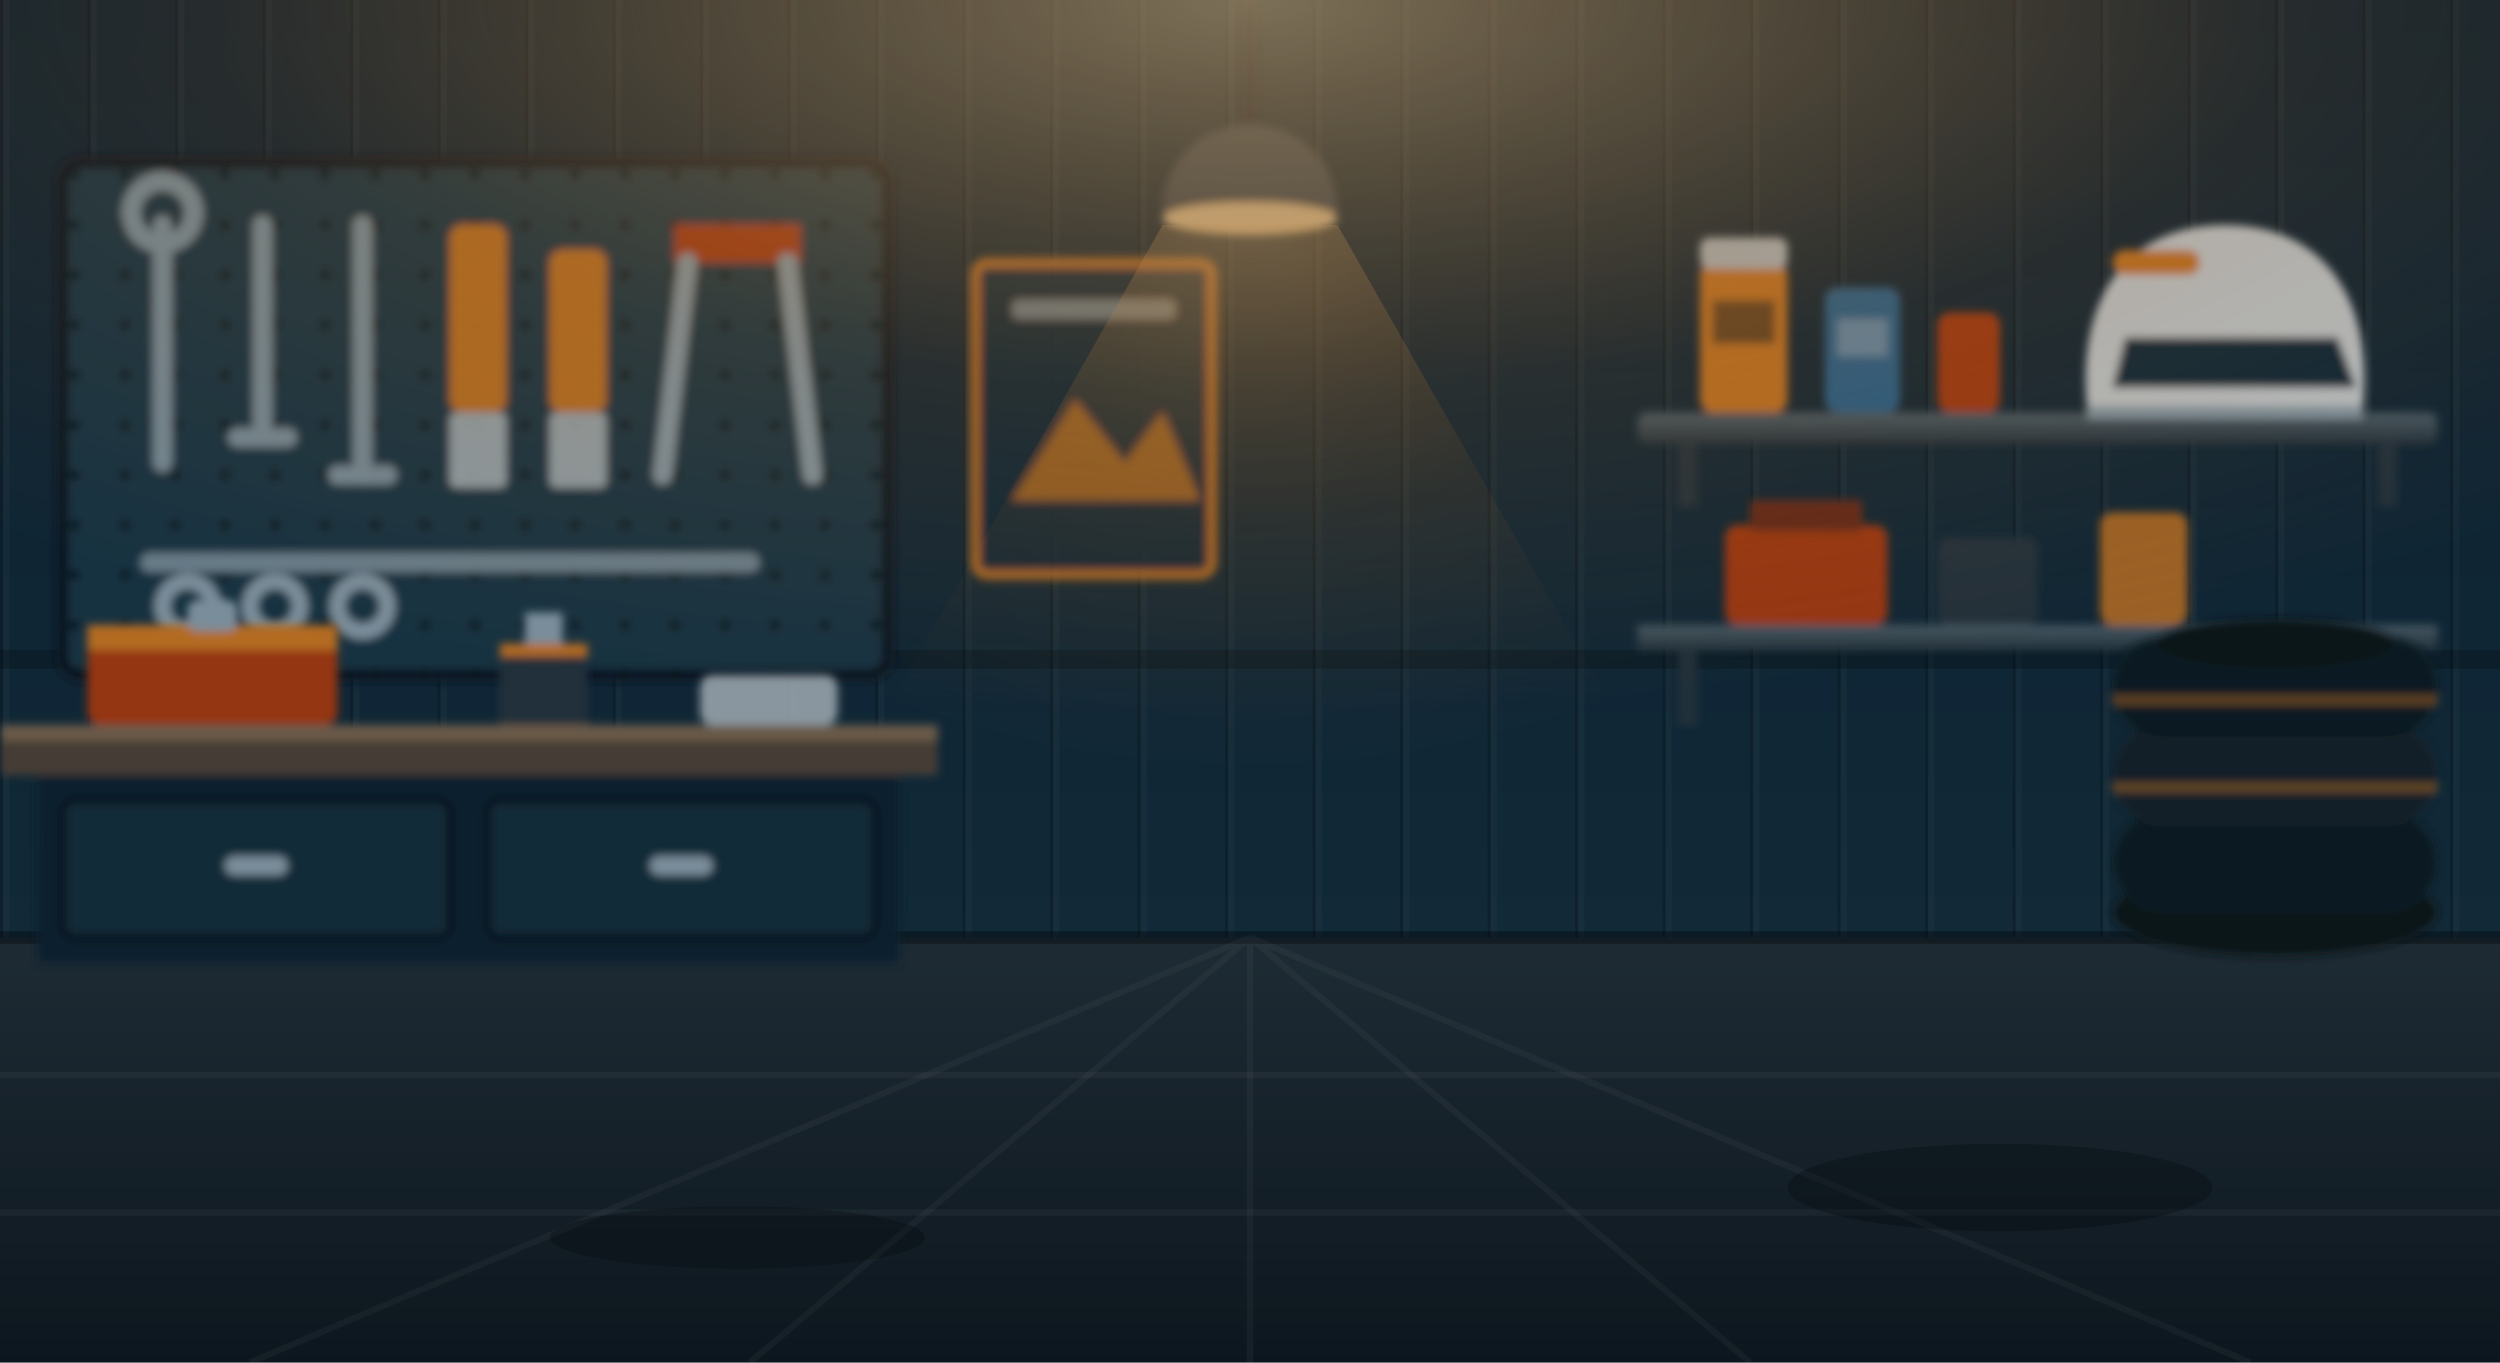
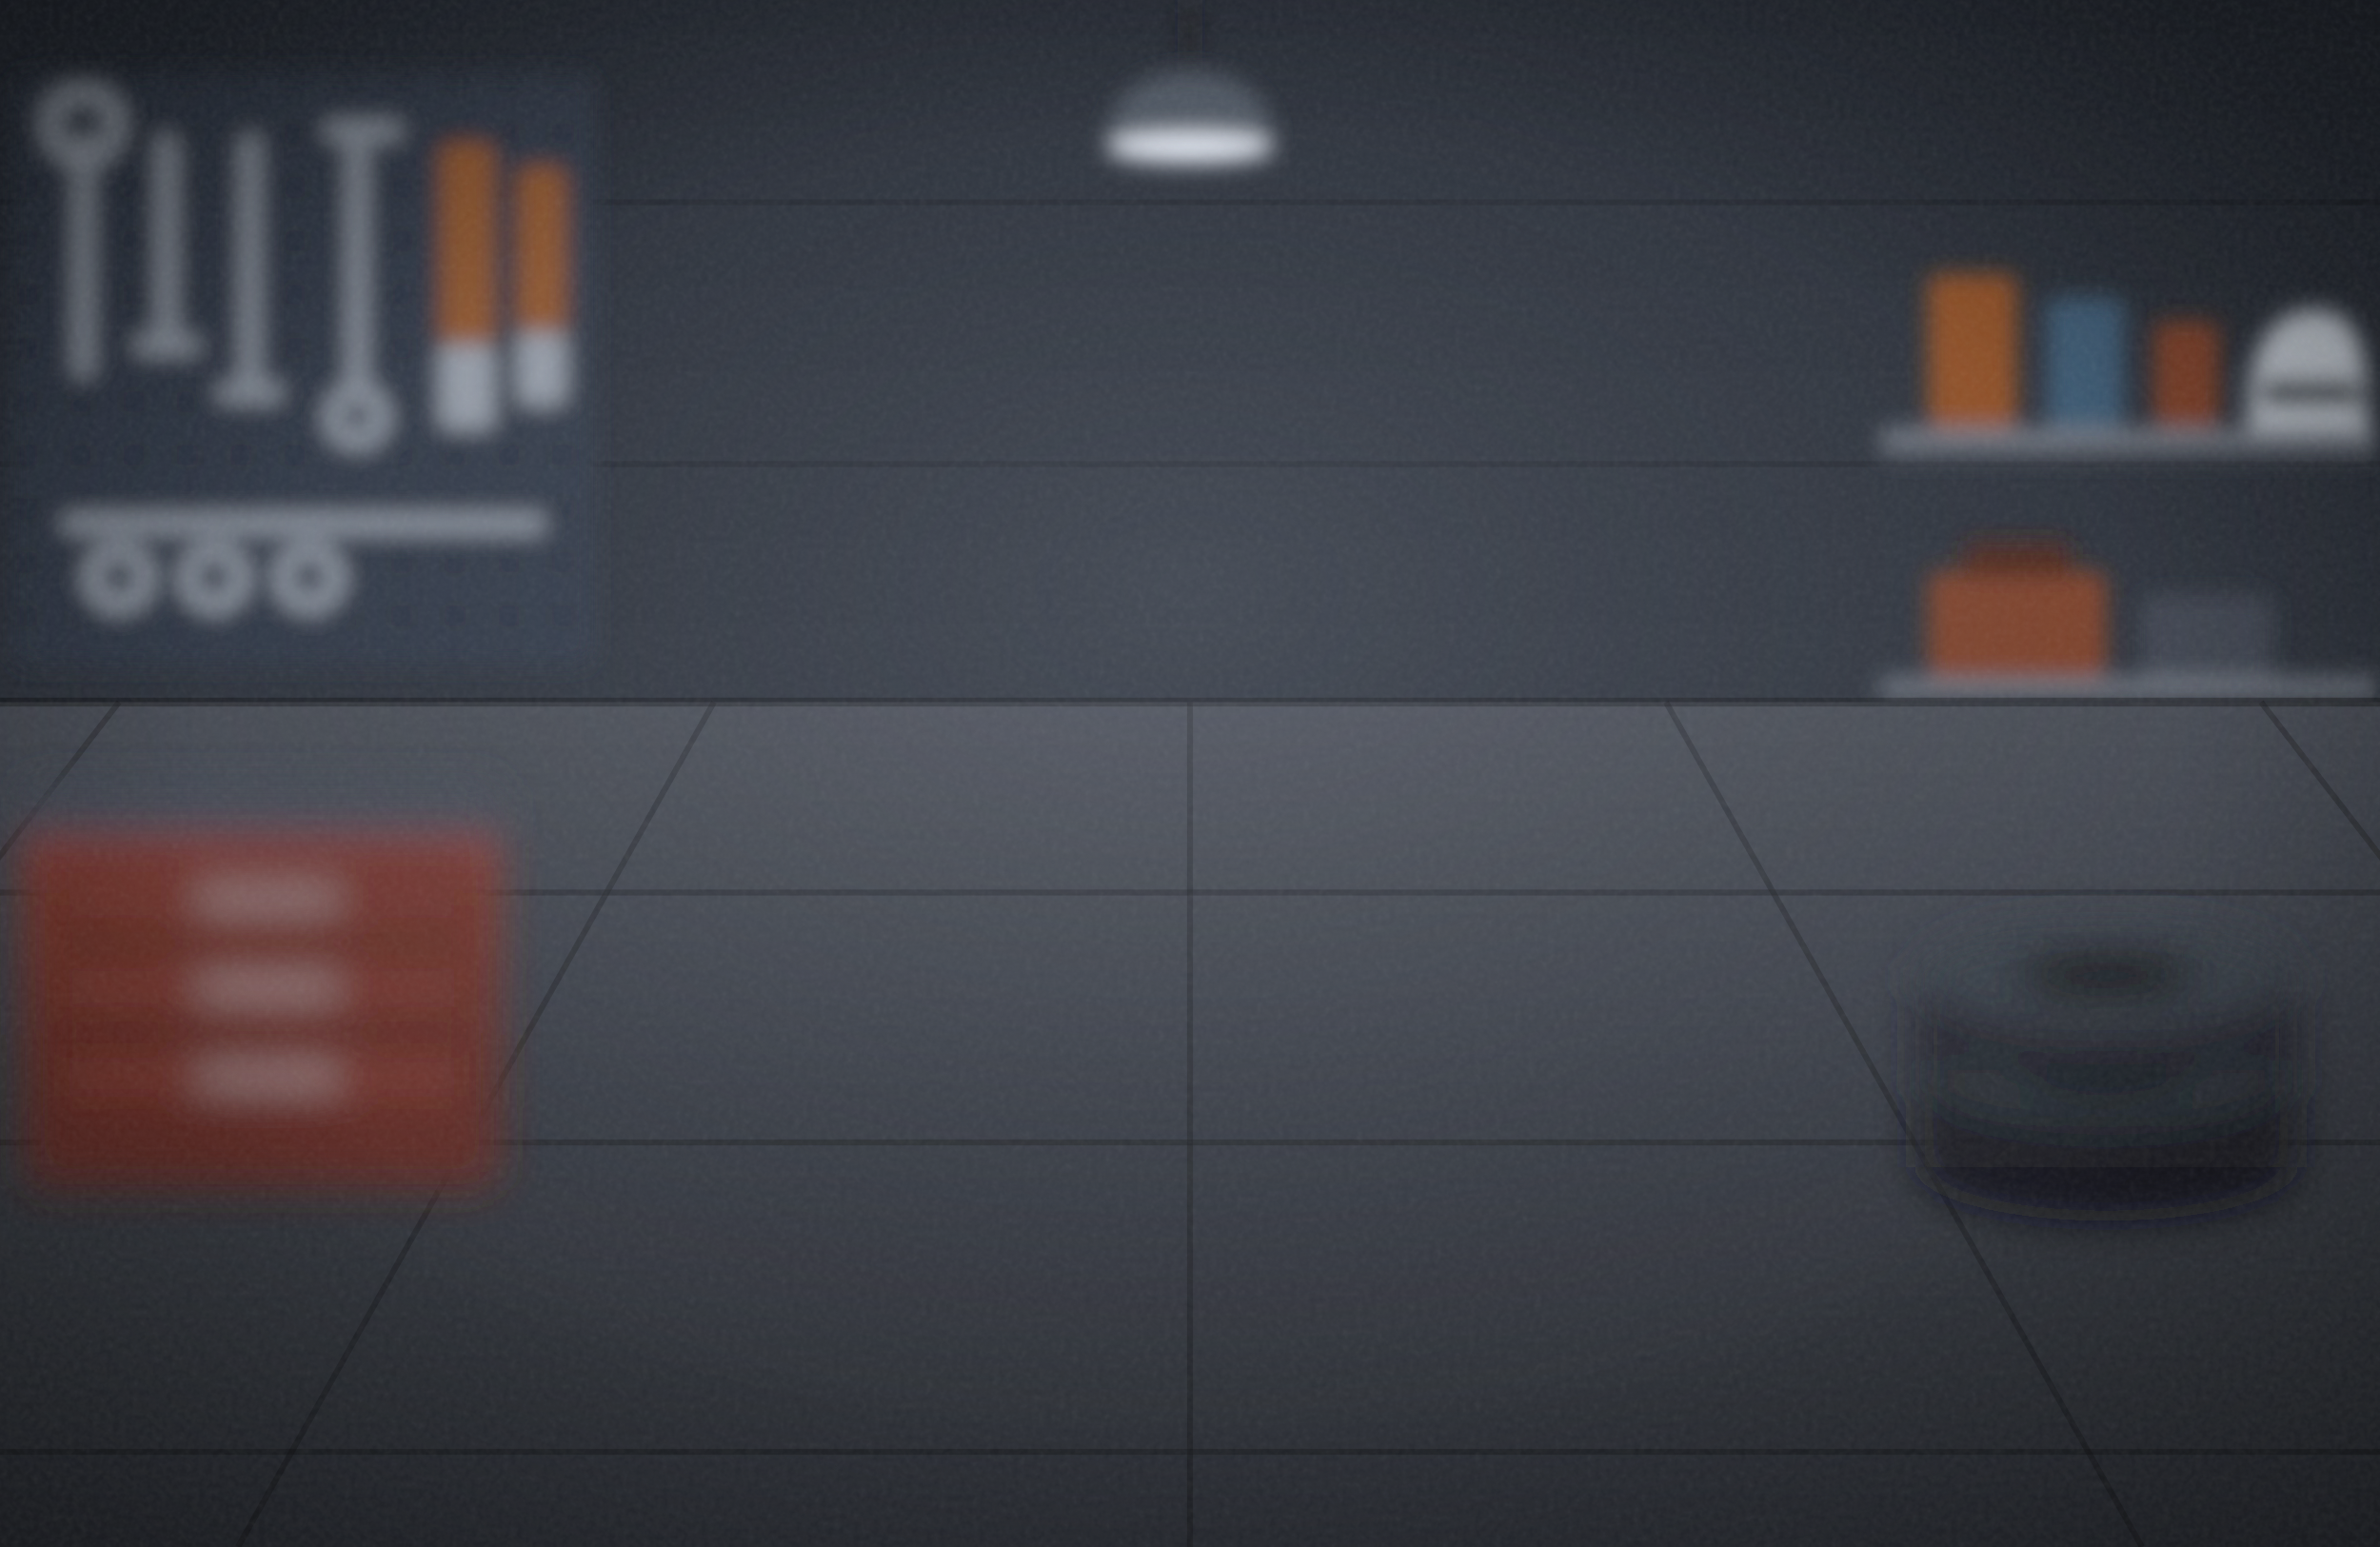
- <svg xmlns="http://www.w3.org/2000/svg" viewBox="0 0 400 218" preserveAspectRatio="xMidYMid slice">
+ <svg xmlns="http://www.w3.org/2000/svg" viewBox="0 0 400 260" preserveAspectRatio="xMidYMid slice">
  <defs>
    <linearGradient id="wall" x1="0" y1="0" x2="0" y2="1">
-       <stop offset="0" stop-color="#0d2233" />
-       <stop offset="1" stop-color="#16303f" />
+       <stop offset="0" stop-color="#20252e" />
+       <stop offset=".7" stop-color="#2d323b" />
+       <stop offset="1" stop-color="#3a3e47" />
    </linearGradient>
    <linearGradient id="floor" x1="0" y1="0" x2="0" y2="1">
-       <stop offset="0" stop-color="#26323a" />
-       <stop offset="1" stop-color="#0f171d" />
+       <stop offset="0" stop-color="#3c4049" />
+       <stop offset=".5" stop-color="#2d3139" />
+       <stop offset="1" stop-color="#22252c" />
    </linearGradient>
-     <radialGradient id="lamp" cx="50%" cy="0%" r="75%">
-       <stop offset="0" stop-color="#ffcf8a" stop-opacity=".62" />
-       <stop offset=".55" stop-color="#ea8621" stop-opacity=".16" />
-       <stop offset="1" stop-color="#ea8621" stop-opacity="0" />
+     <linearGradient id="steel" x1="0" y1="0" x2="0" y2="1">
+       <stop offset="0" stop-color="#7d838d" />
+       <stop offset="1" stop-color="#454a53" />
+     </linearGradient>
+     <linearGradient id="red" x1="0" y1="0" x2="0" y2="1">
+       <stop offset="0" stop-color="#8a3427" />
+       <stop offset="1" stop-color="#53201a" />
+     </linearGradient>
+     <radialGradient id="spot" cx="50%" cy="38%" r="55%">
+       <stop offset="0" stop-color="#aab4c6" stop-opacity=".22" />
+       <stop offset="1" stop-color="#aab4c6" stop-opacity="0" />
    </radialGradient>
-     <linearGradient id="metal" x1="0" y1="0" x2="0" y2="1">
-       <stop offset="0" stop-color="#5b6d78" />
-       <stop offset="1" stop-color="#2b3942" />
-     </linearGradient>
-     <pattern id="panel" width="14" height="218" patternUnits="userSpaceOnUse">
-       <rect width="14" height="218" fill="none" />
-       <path d="M0 0V218" stroke="#000" stroke-opacity=".22" stroke-width="1" />
-       <path d="M1 0V218" stroke="#fff" stroke-opacity=".035" stroke-width="1" />
+     <radialGradient id="vig" cx="50%" cy="50%" r="75%">
+       <stop offset=".55" stop-color="#000" stop-opacity="0" />
+       <stop offset="1" stop-color="#000" stop-opacity=".5" />
+     </radialGradient>
+     <pattern id="peg" width="9" height="9" patternUnits="userSpaceOnUse">
+       <circle cx="4.5" cy="4.5" r="1.1" fill="#000" fill-opacity=".45" />
    </pattern>
-     <pattern id="peg" width="8" height="8" patternUnits="userSpaceOnUse">
-       <circle cx="4" cy="4" r="1" fill="#000" fill-opacity=".45" />
-     </pattern>
-     <filter id="soft" x="-5%" y="-5%" width="110%" height="110%">
-       <feGaussianBlur stdDeviation=".7" />
+     <filter id="dof" x="-10%" y="-10%" width="120%" height="120%">
+       <feGaussianBlur stdDeviation="1.9" />
+     </filter>
+     <filter id="dof2" x="-10%" y="-10%" width="120%" height="120%">
+       <feGaussianBlur stdDeviation="3.4" />
+     </filter>
+     <filter id="grain" x="0" y="0" width="100%" height="100%">
+       <feTurbulence type="fractalNoise" baseFrequency=".9" numOctaves="2" seed="4" result="n" />
+       <feColorMatrix in="n" type="saturate" values="0" />
+       <feComponentTransfer>
+         <feFuncA type="linear" slope=".07" />
+       </feComponentTransfer>
    </filter>
  </defs>
-   <rect width="400" height="152" fill="url(#wall)" />
-   <rect width="400" height="152" fill="url(#panel)" />
-   <rect y="104" width="400" height="3" fill="#000" opacity=".25" />
-   <g filter="url(#soft)">
-     <rect x="10" y="26" width="132" height="82" rx="3" fill="#1d3a4b" stroke="#0a1822" stroke-width="2" />
-     <rect x="10" y="26" width="132" height="82" rx="3" fill="url(#peg)" />
-     <g fill="none" stroke="#9fb3c0" stroke-width="3" stroke-linecap="round" stroke-linejoin="round" opacity=".9">
-       <path d="M26 36v38" />
-       <circle cx="26" cy="34" r="5" />
-       <path d="M42 36v34" />
-       <path d="M38 70h8" />
-       <path d="M58 36v40" />
-       <path d="M54 76h8" />
+   <rect width="400" height="260" fill="url(#wall)" />
+   <g opacity=".5" stroke="#000" stroke-opacity=".35">
+     <path d="M0 34H400M0 78H400" />
+   </g>
+   <g filter="url(#dof)">
+     <rect x="2" y="12" width="98" height="100" rx="3" fill="#2a3340" />
+     <rect x="2" y="12" width="98" height="100" rx="3" fill="url(#peg)" />
+     <g stroke="#9aa1ab" stroke-width="3.2" stroke-linecap="round" fill="none" opacity=".85">
+       <path d="M14 24v38" />
+       <circle cx="14" cy="21" r="5.5" />
+       <path d="M28 24v34M24 58h8" />
+       <path d="M42 24v42M38 66h8" />
+       <path d="M56 22h10M60 22v44" />
+       <circle cx="60" cy="70" r="4" />
+       <path d="M12 88h78" />
+       <circle cx="20" cy="97" r="4.5" />
+       <circle cx="36" cy="97" r="4.5" />
+       <circle cx="52" cy="97" r="4.5" />
    </g>
-     <g fill="#ea8621" opacity=".95">
-       <rect x="72" y="36" width="9" height="30" rx="2" />
-       <rect x="88" y="40" width="9" height="26" rx="2" />
+     <g opacity=".8">
+       <rect x="74" y="24" width="9" height="34" rx="2" fill="#a2561f" />
+       <rect x="87" y="28" width="8" height="28" rx="2" fill="#a2561f" />
+       <rect x="74" y="58" width="9" height="14" rx="1.5" fill="#aeb4bd" />
+       <rect x="87" y="56" width="8" height="12" rx="1.5" fill="#aeb4bd" />
    </g>
-     <g fill="#cfd8de" opacity=".85">
-       <rect x="72" y="66" width="9" height="12" rx="1" />
-       <rect x="88" y="66" width="9" height="12" rx="1" />
+     <rect x="316" y="72" width="84" height="5" rx="1.5" fill="url(#steel)" />
+     <rect x="324" y="46" width="15" height="26" rx="2" fill="#8d4a1c" />
+     <rect x="344" y="50" width="13" height="22" rx="2" fill="#37566f" />
+     <rect x="362" y="54" width="11" height="18" rx="2" fill="#7a3a22" />
+     <path d="M378 72c-1-12 3-20 11-20s9 8 9 20z" fill="#b9bfc7" />
+     <path d="M380 64h16l2 4h-18z" fill="#242a33" />
+     <rect x="316" y="114" width="84" height="4" fill="url(#steel)" />
+     <rect x="324" y="96" width="30" height="18" rx="2" fill="#7a3a22" />
+     <rect x="330" y="91" width="18" height="6" rx="1" fill="#4a2414" />
+     <rect x="360" y="100" width="22" height="14" rx="2" fill="#3a414b" />
+     <path d="M200 0v12" stroke="#14181e" stroke-width="2" />
+     <path d="M186 24c0-8 6-12 14-12s14 4 14 12z" fill="#4a515c" />
+     <ellipse cx="200" cy="25" rx="14" ry="2.4" fill="#e9eef7" />
+   </g>
+   <rect y="118" width="400" height="142" fill="url(#floor)" />
+   <path d="M0 118h400" stroke="#000" stroke-opacity=".35" stroke-width="1.5" />
+   <g stroke="#000" stroke-opacity=".28" stroke-width="1">
+     <path d="M0 150H400M0 192H400M0 244H400" />
+     <path d="M200 118V260M120 118L40 260M280 118L360 260M20 118L-90 260M380 118L490 260" />
+   </g>
+   <g filter="url(#dof2)">
+     <rect x="4" y="138" width="80" height="62" rx="3" fill="url(#red)" />
+     <rect x="4" y="132" width="80" height="9" rx="2" fill="#3a414b" />
+     <g fill="#6b2a20" stroke="#2c100c" stroke-width="1.4">
+       <rect x="9" y="145" width="70" height="12" rx="1.5" />
+       <rect x="9" y="160" width="70" height="12" rx="1.5" />
+       <rect x="9" y="175" width="70" height="12" rx="1.5" />
    </g>
-     <path d="M108 36l20 0 0 6-20 0z" fill="#c2410c" />
-     <path d="M110 42l-4 34M126 42l4 34" stroke="#9fb3c0" stroke-width="3" stroke-linecap="round" />
-     <path d="M24 90h96" stroke="#9fb3c0" stroke-width="3" stroke-linecap="round" opacity=".8" />
-     <circle cx="30" cy="97" r="4" fill="none" stroke="#9fb3c0" stroke-width="2.5" />
-     <circle cx="44" cy="97" r="4" fill="none" stroke="#9fb3c0" stroke-width="2.5" />
-     <circle cx="58" cy="97" r="4" fill="none" stroke="#9fb3c0" stroke-width="2.5" />
-     <rect x="262" y="66" width="128" height="5" rx="1.5" fill="url(#metal)" />
-     <path d="M270 71v10M382 71v10" stroke="#2b3942" stroke-width="3" />
-     <rect x="272" y="42" width="14" height="24" rx="2" fill="#ea8621" />
-     <rect x="274" y="48" width="10" height="7" fill="#031420" opacity=".5" />
-     <rect x="272" y="38" width="14" height="5" rx="1.5" fill="#cfd8de" />
-     <rect x="292" y="46" width="12" height="20" rx="2" fill="#2f6fa0" />
-     <rect x="294" y="51" width="8" height="6" fill="#fff" opacity=".35" />
-     <rect x="310" y="50" width="10" height="16" rx="2" fill="#c2410c" />
-     <path d="M334 66c-2-18 6-30 22-30s24 12 22 30z" fill="#e9eef1" />
-     <path d="M340 54h34l3 8h-39z" fill="#0b2b3d" />
-     <path d="M334 66h44" stroke="#9fb3c0" stroke-width="2" />
-     <rect x="338" y="40" width="14" height="4" rx="2" fill="#ea8621" />
-     <rect x="262" y="100" width="128" height="4" fill="url(#metal)" />
-     <path d="M270 104v12M382 104v12" stroke="#2b3942" stroke-width="3" />
-     <rect x="276" y="84" width="26" height="16" rx="2" fill="#c2410c" />
-     <rect x="280" y="80" width="18" height="5" rx="1" fill="#7c2d12" />
-     <rect x="310" y="86" width="16" height="14" rx="2" fill="#2b3942" />
-     <rect x="336" y="82" width="14" height="18" rx="2" fill="#ea8621" opacity=".85" />
-     <path d="M200 0v22" stroke="#0a1822" stroke-width="2" />
-     <path d="M186 34c0-8 6-14 14-14s14 6 14 14z" fill="#3a4a55" />
-     <ellipse cx="200" cy="35" rx="14" ry="2.6" fill="#ffd9a1" />
-     <rect x="156" y="42" width="38" height="50" rx="2" fill="#0b2b3d" stroke="#ea8621" stroke-width="1.5" opacity=".9" />
-     <path d="M162 80l10-16 8 10 6-8 6 14z" fill="#ea8621" opacity=".75" />
-     <rect x="162" y="48" width="26" height="3" rx="1" fill="#cfd8de" opacity=".6" />
+     <g stroke="#bcc3cb" stroke-width="2.2" stroke-linecap="round" opacity=".7">
+       <path d="M34 151h22M34 166h22M34 181h22" />
+     </g>
+     <ellipse cx="354" cy="196" rx="32" ry="9" fill="#0d1014" />
+     <rect x="322" y="180" width="64" height="16" fill="#14181d" />
+     <ellipse cx="354" cy="180" rx="32" ry="9" fill="#242a31" />
+     <ellipse cx="354" cy="180" rx="15" ry="4" fill="#0a0c0f" />
+     <rect x="322" y="164" width="64" height="16" fill="#1a1f25" />
+     <ellipse cx="354" cy="164" rx="32" ry="9" fill="#2d343c" />
+     <ellipse cx="354" cy="164" rx="15" ry="4" fill="#0a0c0f" />
  </g>
-   <path d="M186 36L120 152h160L214 36z" fill="url(#lamp)" opacity=".55" />
-   <rect width="400" height="152" fill="url(#lamp)" />
-   <rect y="150" width="400" height="68" fill="url(#floor)" />
-   <path d="M0 150h400" stroke="#000" stroke-opacity=".4" stroke-width="2" />
-   <g stroke="#fff" stroke-opacity=".05" stroke-width="1">
-     <path d="M0 172h400M0 194h400" />
-     <path d="M200 150L40 218M200 150L120 218M200 150l80 68M200 150l160 68M200 150V218" />
-   </g>
-   <ellipse cx="320" cy="190" rx="34" ry="7" fill="#000" opacity=".28" />
-   <g filter="url(#soft)">
-     <rect x="0" y="116" width="150" height="8" fill="#5a4a3a" />
-     <rect x="0" y="116" width="150" height="2.5" fill="#8a6f55" />
-     <rect x="6" y="124" width="138" height="30" fill="#0f2330" />
-     <rect x="10" y="128" width="62" height="22" rx="2" fill="#16303f" stroke="#0a1822" stroke-width="1.5" />
-     <rect x="78" y="128" width="62" height="22" rx="2" fill="#16303f" stroke="#0a1822" stroke-width="1.5" />
-     <rect x="36" y="137" width="10" height="3" rx="1.5" fill="#9fb3c0" />
-     <rect x="104" y="137" width="10" height="3" rx="1.5" fill="#9fb3c0" />
-     <rect x="14" y="100" width="40" height="16" rx="2" fill="#c2410c" />
-     <rect x="14" y="100" width="40" height="4" fill="#ea8621" />
-     <rect x="30" y="96" width="8" height="5" rx="1.5" fill="#9fb3c0" />
-     <rect x="80" y="104" width="14" height="12" fill="#2b3942" />
-     <rect x="84" y="98" width="6" height="7" fill="#9fb3c0" />
-     <path d="M80 104h14" stroke="#ea8621" stroke-width="2" />
-     <rect x="112" y="108" width="22" height="8" rx="2" fill="#cfd8de" opacity=".85" />
-   </g>
-   <g filter="url(#soft)">
-     <ellipse cx="364" cy="146" rx="26" ry="7" fill="#0a1218" />
-     <rect x="338" y="130" width="52" height="16" rx="8" fill="#111b22" />
-     <rect x="338" y="116" width="52" height="16" rx="8" fill="#16232b" />
-     <rect x="338" y="102" width="52" height="16" rx="8" fill="#111b22" />
-     <ellipse cx="364" cy="103" rx="19" ry="4" fill="#0a1218" />
-     <path d="M338 112h52M338 126h52" stroke="#ea8621" stroke-opacity=".5" stroke-width="1.5" />
-   </g>
-   <ellipse cx="118" cy="198" rx="30" ry="5" fill="#000" opacity=".25" />
-   <rect width="400" height="218" fill="#031420" opacity=".24" />
+   <rect width="400" height="260" fill="url(#spot)" />
+   <rect y="118" width="400" height="142" fill="#fff" opacity=".035" />
+   <rect width="400" height="260" fill="url(#vig)" />
+   <rect width="400" height="260" filter="url(#grain)" />
</svg>
